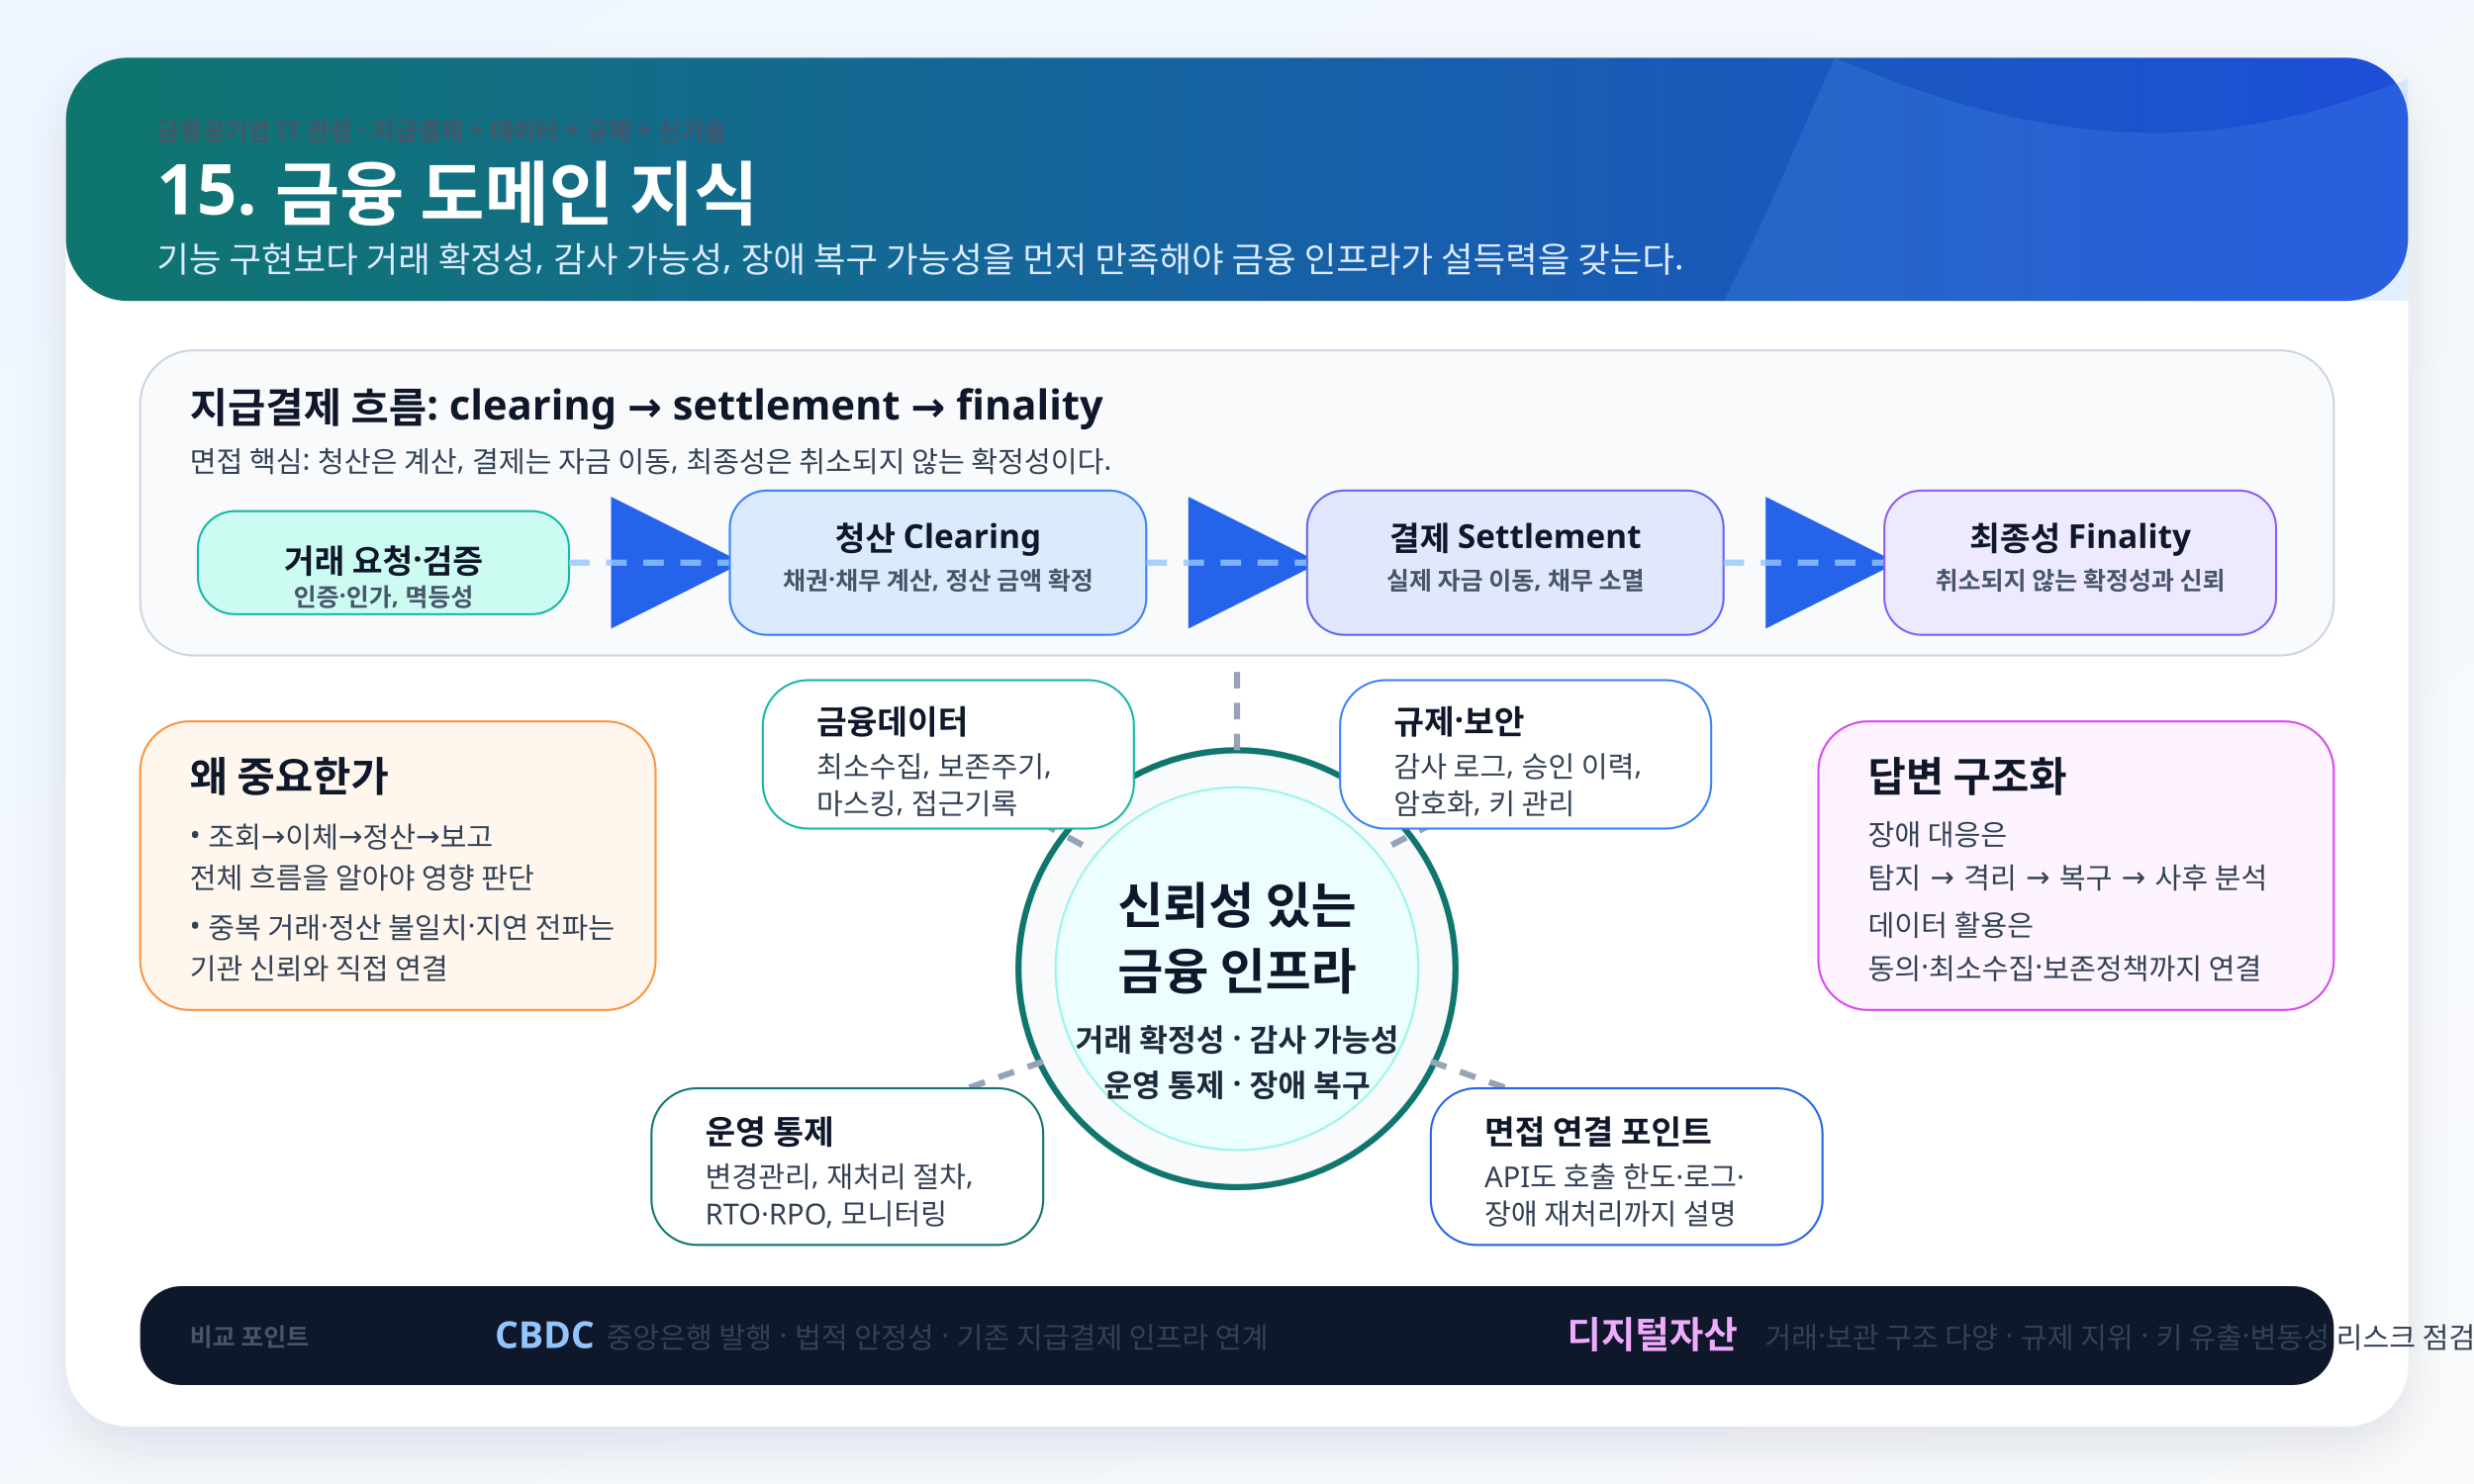
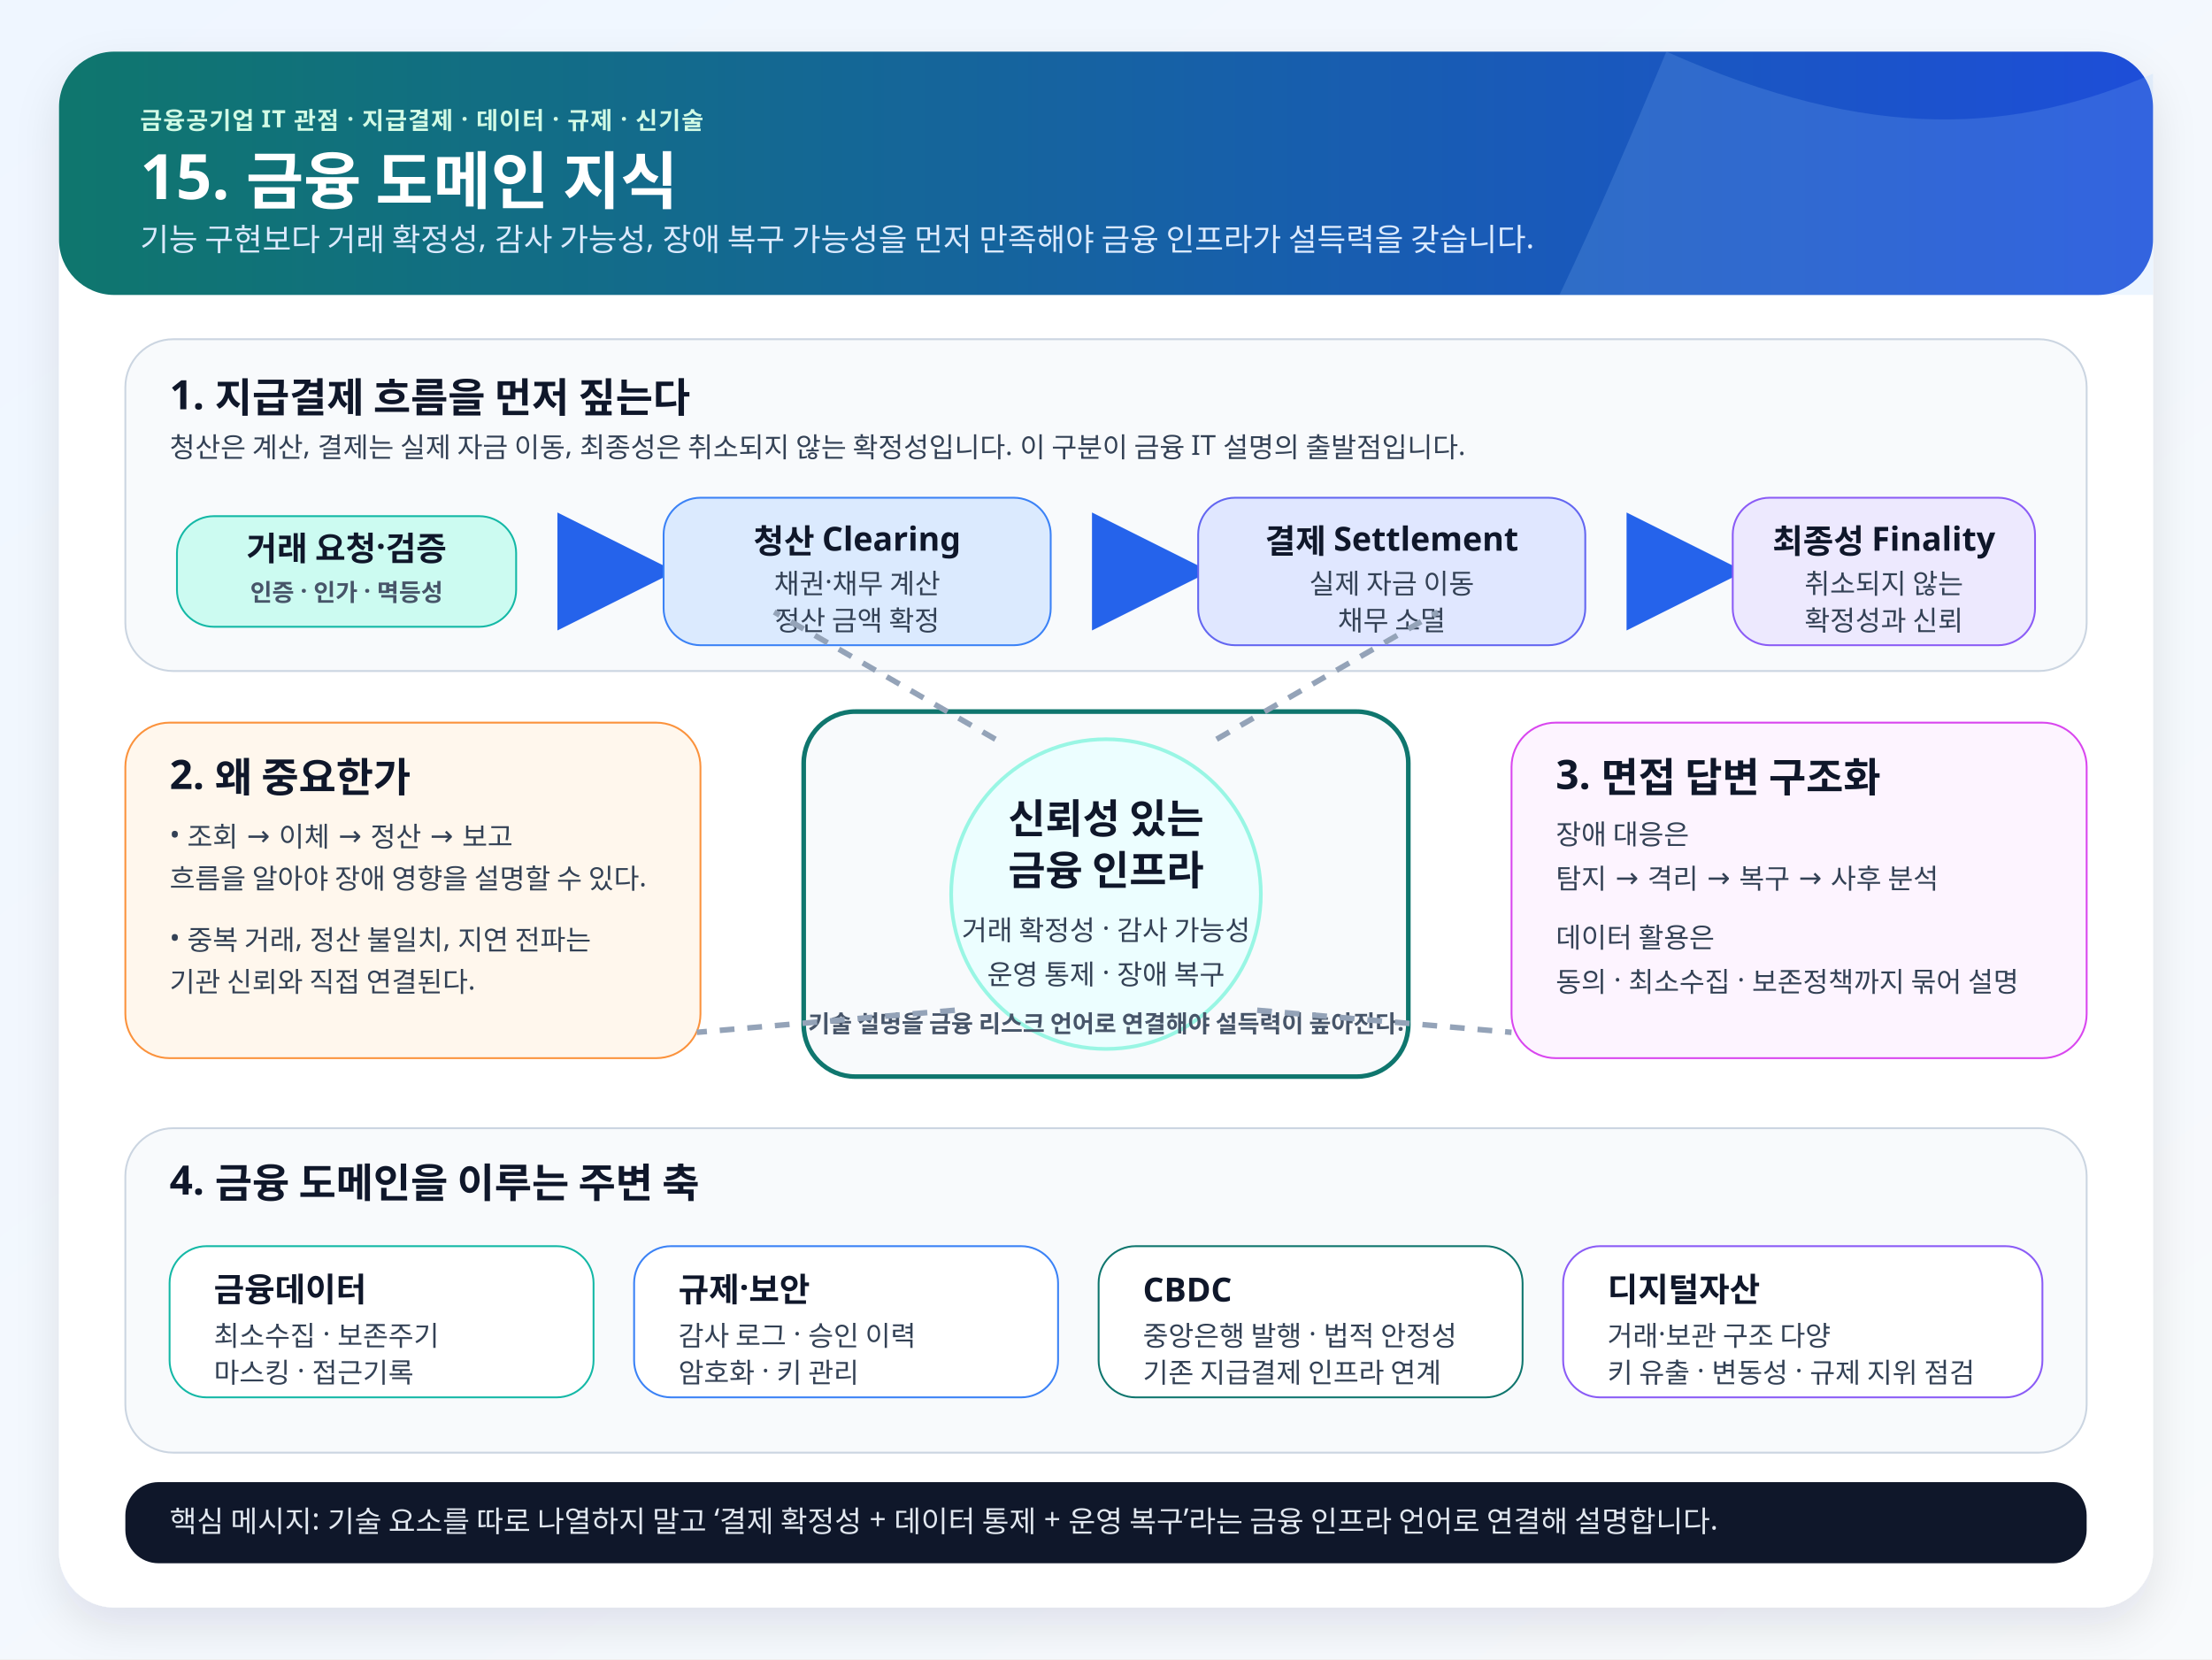
- <svg xmlns="http://www.w3.org/2000/svg" width="1200" height="720" viewBox="0 0 1200 720" role="img" aria-labelledby="title desc">
+ <svg xmlns="http://www.w3.org/2000/svg" width="1200" height="900" viewBox="0 0 1200 900" role="img" aria-labelledby="title desc">
  <defs>
    <linearGradient id="bg" x1="0" y1="0" x2="1" y2="1">
      <stop offset="0%" stop-color="#eff6ff" />
      <stop offset="100%" stop-color="#f8fafc" />
    </linearGradient>
    <linearGradient id="hero" x1="0" y1="0" x2="1" y2="0">
      <stop offset="0%" stop-color="#0f766e" />
      <stop offset="100%" stop-color="#1d4ed8" />
    </linearGradient>
    <linearGradient id="flow" x1="0" y1="0" x2="1" y2="0">
      <stop offset="0%" stop-color="#14b8a6" />
      <stop offset="100%" stop-color="#2563eb" />
    </linearGradient>
    <filter id="shadow" x="-20%" y="-20%" width="140%" height="140%">
      <feDropShadow dx="0" dy="10" stdDeviation="12" flood-color="#0f172a" flood-opacity="0.10" />
    </filter>
    <marker id="arrow" viewBox="0 0 10 10" refX="9" refY="5" markerWidth="8" markerHeight="8" orient="auto">
      <path d="M 0 0 L 10 5 L 0 10 z" fill="#2563eb" />
    </marker>
    <style>
-       .title { font: 700 34px 'Pretendard','Noto Sans KR',sans-serif; fill: #ffffff; }
-       .subtitle { font: 500 17px 'Pretendard','Noto Sans KR',sans-serif; fill: #dbeafe; }
-       .section { font: 700 20px 'Pretendard','Noto Sans KR',sans-serif; fill: #0f172a; }
-       .label { font: 700 16px 'Pretendard','Noto Sans KR',sans-serif; fill: #0f172a; }
-       .body { font: 500 14px 'Pretendard','Noto Sans KR',sans-serif; fill: #334155; }
-       .small { font: 600 12px 'Pretendard','Noto Sans KR',sans-serif; fill: #475569; }
-       .chip { font: 700 13px 'Pretendard','Noto Sans KR',sans-serif; fill: #0f172a; }
-       .centerTitle { font: 700 24px 'Pretendard','Noto Sans KR',sans-serif; fill: #0f172a; }
-       .centerBody { font: 600 15px 'Pretendard','Noto Sans KR',sans-serif; fill: #1e293b; }
-       .compareHead { font: 700 18px 'Pretendard','Noto Sans KR',sans-serif; }
+       text { font-family: 'Pretendard','Noto Sans KR',sans-serif; }
+       .title { font-size: 34px; font-weight: 800; fill: #ffffff; }
+       .subtitle { font-size: 17px; font-weight: 500; fill: #dbeafe; }
+       .kicker { font-size: 13px; font-weight: 700; fill: #d1fae5; letter-spacing: 0.04em; }
+       .section { font-size: 22px; font-weight: 800; fill: #0f172a; }
+       .label { font-size: 18px; font-weight: 800; fill: #0f172a; }
+       .body { font-size: 15px; font-weight: 500; fill: #334155; }
+       .small { font-size: 13px; font-weight: 700; fill: #475569; }
+       .chip { font-size: 13px; font-weight: 700; fill: #0f172a; }
+       .center { text-anchor: middle; }
+       .white { fill: #ffffff; }
+       .heroBody { font-size: 16px; font-weight: 500; fill: #e2e8f0; }
    </style>
  </defs>
-   <rect width="1200" height="720" fill="url(#bg)" />
-   <rect x="32" y="28" width="1136" height="664" rx="30" fill="#ffffff" filter="url(#shadow)" />
-   <rect x="32" y="28" width="1136" height="118" rx="30" fill="url(#hero)" />
-   <path d="M 890 28 C 1010 80, 1090 70, 1168 38 L 1168 146 L 836 146 C 855 110, 870 72, 890 28 Z" fill="#60a5fa" opacity="0.18" />
-   <text class="small" x="76" y="68">금융공기업 IT 관점 · 지급결제 + 데이터 + 규제 + 신기술</text>
-   <text class="title" x="76" y="104">15. 금융 도메인 지식</text>
-   <text class="subtitle" x="76" y="132">기능 구현보다 거래 확정성, 감사 가능성, 장애 복구 가능성을 먼저 만족해야 금융 인프라가 설득력을 갖는다.</text>
-   <rect x="68" y="170" width="1064" height="148" rx="26" fill="#f8fafc" stroke="#cbd5e1" />
-   <text class="section" x="92" y="205">지급결제 흐름: clearing → settlement → finality</text>
-   <text class="body" x="92" y="229">면접 핵심: 청산은 계산, 결제는 자금 이동, 최종성은 취소되지 않는 확정성이다.</text>
-   <rect x="96" y="248" width="180" height="50" rx="18" fill="#ccfbf1" stroke="#14b8a6" />
-   <text class="label" x="186" y="278" text-anchor="middle">거래 요청·검증</text>
-   <text class="small" x="186" y="294" text-anchor="middle">인증·인가, 멱등성</text>
-   <line x1="276" y1="273" x2="354" y2="273" stroke="url(#flow)" stroke-width="8" stroke-linecap="round" marker-end="url(#arrow)" />
-   <line x1="276" y1="273" x2="354" y2="273" stroke="#93c5fd" stroke-width="3" stroke-dasharray="10 8" opacity="0.8">
-     <animate attributeName="stroke-dashoffset" from="0" to="-72" dur="4s" repeatCount="indefinite" />
-   </line>
-   <rect x="354" y="238" width="202" height="70" rx="18" fill="#dbeafe" stroke="#3b82f6" />
-   <text class="label" x="455" y="267" text-anchor="middle">청산 Clearing</text>
-   <text class="small" x="455" y="286" text-anchor="middle">채권·채무 계산, 정산 금액 확정</text>
-   <line x1="556" y1="273" x2="634" y2="273" stroke="url(#flow)" stroke-width="8" stroke-linecap="round" marker-end="url(#arrow)" />
-   <line x1="556" y1="273" x2="634" y2="273" stroke="#93c5fd" stroke-width="3" stroke-dasharray="10 8" opacity="0.8">
-     <animate attributeName="stroke-dashoffset" from="0" to="-72" dur="4s" repeatCount="indefinite" />
-   </line>
-   <rect x="634" y="238" width="202" height="70" rx="18" fill="#e0e7ff" stroke="#6366f1" />
-   <text class="label" x="735" y="267" text-anchor="middle">결제 Settlement</text>
-   <text class="small" x="735" y="286" text-anchor="middle">실제 자금 이동, 채무 소멸</text>
-   <line x1="836" y1="273" x2="914" y2="273" stroke="url(#flow)" stroke-width="8" stroke-linecap="round" marker-end="url(#arrow)" />
-   <line x1="836" y1="273" x2="914" y2="273" stroke="#93c5fd" stroke-width="3" stroke-dasharray="10 8" opacity="0.8">
-     <animate attributeName="stroke-dashoffset" from="0" to="-72" dur="4s" repeatCount="indefinite" />
-   </line>
-   <rect x="914" y="238" width="190" height="70" rx="18" fill="#ede9fe" stroke="#8b5cf6" />
-   <text class="label" x="1009" y="267" text-anchor="middle">최종성 Finality</text>
-   <text class="small" x="1009" y="286" text-anchor="middle">취소되지 않는 확정성과 신뢰</text>
-   <circle cx="600" cy="470" r="106" fill="#f8fafc" stroke="#0f766e" stroke-width="3" />
-   <circle cx="600" cy="470" r="88" fill="#ecfeff" stroke="#99f6e4" />
-   <text class="centerTitle" x="600" y="448" text-anchor="middle">신뢰성 있는</text>
-   <text class="centerTitle" x="600" y="480" text-anchor="middle">금융 인프라</text>
-   <text class="centerBody" x="600" y="510" text-anchor="middle">거래 확정성 · 감사 가능성</text>
-   <text class="centerBody" x="600" y="532" text-anchor="middle">운영 통제 · 장애 복구</text>
-   <path d="M 600 364 L 600 324" stroke="#94a3b8" stroke-width="3" stroke-dasharray="8 7" />
-   <path d="M 525 410 L 418 352" stroke="#94a3b8" stroke-width="3" stroke-dasharray="8 7" />
-   <path d="M 675 410 L 786 352" stroke="#94a3b8" stroke-width="3" stroke-dasharray="8 7" />
-   <path d="M 506 515 L 390 556" stroke="#94a3b8" stroke-width="3" stroke-dasharray="8 7" />
-   <path d="M 694 515 L 810 556" stroke="#94a3b8" stroke-width="3" stroke-dasharray="8 7" />
-   <rect x="370" y="330" width="180" height="72" rx="22" fill="#ffffff" stroke="#14b8a6" />
-   <text class="label" x="396" y="356">금융데이터</text>
-   <text class="body" x="396" y="377">최소수집, 보존주기,</text>
-   <text class="body" x="396" y="395">마스킹, 접근기록</text>
-   <rect x="650" y="330" width="180" height="72" rx="22" fill="#ffffff" stroke="#3b82f6" />
-   <text class="label" x="676" y="356">규제·보안</text>
-   <text class="body" x="676" y="377">감사 로그, 승인 이력,</text>
-   <text class="body" x="676" y="395">암호화, 키 관리</text>
-   <rect x="316" y="528" width="190" height="76" rx="22" fill="#ffffff" stroke="#0f766e" />
-   <text class="label" x="342" y="555">운영 통제</text>
-   <text class="body" x="342" y="576">변경관리, 재처리 절차,</text>
-   <text class="body" x="342" y="594">RTO·RPO, 모니터링</text>
-   <rect x="694" y="528" width="190" height="76" rx="22" fill="#ffffff" stroke="#2563eb" />
-   <text class="label" x="720" y="555">면접 연결 포인트</text>
-   <text class="body" x="720" y="576">API도 호출 한도·로그·</text>
-   <text class="body" x="720" y="594">장애 재처리까지 설명</text>
-   <rect x="68" y="350" width="250" height="140" rx="24" fill="#fff7ed" stroke="#fb923c" />
-   <text class="section" x="92" y="384">왜 중요한가</text>
-   <text class="body" x="92" y="410">• 조회→이체→정산→보고</text>
-   <text class="body" x="92" y="431">  전체 흐름을 알아야 영향 판단</text>
-   <text class="body" x="92" y="454">• 중복 거래·정산 불일치·지연 전파는</text>
-   <text class="body" x="92" y="475">  기관 신뢰와 직접 연결</text>
-   <rect x="882" y="350" width="250" height="140" rx="24" fill="#fdf4ff" stroke="#d946ef" />
-   <text class="section" x="906" y="384">답변 구조화</text>
-   <text class="body" x="906" y="410">장애 대응은</text>
-   <text class="body" x="906" y="431">탐지 → 격리 → 복구 → 사후 분석</text>
-   <text class="body" x="906" y="454">데이터 활용은</text>
-   <text class="body" x="906" y="475">동의·최소수집·보존정책까지 연결</text>
-   <rect x="68" y="624" width="1064" height="48" rx="20" fill="#0f172a" />
-   <text class="small" x="92" y="653" fill="#cbd5e1">비교 포인트</text>
-   <text class="compareHead" x="240" y="654" fill="#93c5fd">CBDC</text>
-   <text class="body" x="294" y="654" fill="#e2e8f0">중앙은행 발행 · 법적 안정성 · 기존 지급결제 인프라 연계</text>
-   <text class="compareHead" x="760" y="654" fill="#f0abfc">디지털자산</text>
-   <text class="body" x="856" y="654" fill="#e2e8f0">거래·보관 구조 다양 · 규제 지위 · 키 유출·변동성 리스크 점검</text>
+   <rect width="1200" height="900" fill="url(#bg)" />
+   <rect x="32" y="28" width="1136" height="844" rx="30" fill="#ffffff" filter="url(#shadow)" />
+   <rect x="32" y="28" width="1136" height="132" rx="30" fill="url(#hero)" />
+   <path d="M 904 28 C 1016 78, 1094 72, 1168 40 L 1168 160 L 846 160 C 866 118, 884 76, 904 28 Z" fill="#93c5fd" opacity="0.18" />
+   <text class="kicker" x="76" y="70">금융공기업 IT 관점 · 지급결제 · 데이터 · 규제 · 신기술</text>
+   <text class="title" x="76" y="108">15. 금융 도메인 지식</text>
+   <text class="subtitle" x="76" y="136">기능 구현보다 거래 확정성, 감사 가능성, 장애 복구 가능성을 먼저 만족해야 금융 인프라가 설득력을 갖습니다.</text>
+   <rect x="68" y="184" width="1064" height="180" rx="26" fill="#f8fafc" stroke="#cbd5e1" />
+   <text class="section" x="92" y="222">1. 지급결제 흐름을 먼저 짚는다</text>
+   <text class="body" x="92" y="248">청산은 계산, 결제는 실제 자금 이동, 최종성은 취소되지 않는 확정성입니다. 이 구분이 금융 IT 설명의 출발점입니다.</text>
+   <rect x="96" y="280" width="184" height="60" rx="20" fill="#ccfbf1" stroke="#14b8a6" />
+   <text class="label center" x="188" y="304">거래 요청·검증</text>
+   <text class="small center" x="188" y="326">인증 · 인가 · 멱등성</text>
+   <line x1="280" y1="310" x2="360" y2="310" stroke="url(#flow)" stroke-width="8" stroke-linecap="round" marker-end="url(#arrow)" />
+   <rect x="360" y="270" width="210" height="80" rx="20" fill="#dbeafe" stroke="#3b82f6" />
+   <text class="label center" x="465" y="300">청산 Clearing</text>
+   <text class="body center" x="465" y="322">채권·채무 계산</text>
+   <text class="body center" x="465" y="342">정산 금액 확정</text>
+   <line x1="570" y1="310" x2="650" y2="310" stroke="url(#flow)" stroke-width="8" stroke-linecap="round" marker-end="url(#arrow)" />
+   <rect x="650" y="270" width="210" height="80" rx="20" fill="#e0e7ff" stroke="#6366f1" />
+   <text class="label center" x="755" y="300">결제 Settlement</text>
+   <text class="body center" x="755" y="322">실제 자금 이동</text>
+   <text class="body center" x="755" y="342">채무 소멸</text>
+   <line x1="860" y1="310" x2="940" y2="310" stroke="url(#flow)" stroke-width="8" stroke-linecap="round" marker-end="url(#arrow)" />
+   <rect x="940" y="270" width="164" height="80" rx="20" fill="#ede9fe" stroke="#8b5cf6" />
+   <text class="label center" x="1022" y="300">최종성 Finality</text>
+   <text class="body center" x="1022" y="322">취소되지 않는</text>
+   <text class="body center" x="1022" y="342">확정성과 신뢰</text>
+   <rect x="68" y="392" width="312" height="182" rx="24" fill="#fff7ed" stroke="#fb923c" />
+   <text class="section" x="92" y="428">2. 왜 중요한가</text>
+   <text class="body" x="92" y="458">• 조회 → 이체 → 정산 → 보고</text>
+   <text class="body" x="92" y="482">  흐름을 알아야 장애 영향을 설명할 수 있다.</text>
+   <text class="body" x="92" y="514">• 중복 거래, 정산 불일치, 지연 전파는</text>
+   <text class="body" x="92" y="538">  기관 신뢰와 직접 연결된다.</text>
+   <rect x="436" y="386" width="328" height="198" rx="28" fill="#f8fafc" stroke="#0f766e" stroke-width="2.5" />
+   <circle cx="600" cy="485" r="84" fill="#ecfeff" stroke="#99f6e4" stroke-width="2" />
+   <text class="section center" x="600" y="452">신뢰성 있는</text>
+   <text class="section center" x="600" y="480">금융 인프라</text>
+   <text class="body center" x="600" y="510">거래 확정성 · 감사 가능성</text>
+   <text class="body center" x="600" y="534">운영 통제 · 장애 복구</text>
+   <text class="small center" x="600" y="560">기술 설명을 금융 리스크 언어로 연결해야 설득력이 높아진다.</text>
+   <rect x="820" y="392" width="312" height="182" rx="24" fill="#fdf4ff" stroke="#d946ef" />
+   <text class="section" x="844" y="428">3. 면접 답변 구조화</text>
+   <text class="body" x="844" y="458">장애 대응은</text>
+   <text class="body" x="844" y="482">탐지 → 격리 → 복구 → 사후 분석</text>
+   <text class="body" x="844" y="514">데이터 활용은</text>
+   <text class="body" x="844" y="538">동의 · 최소수집 · 보존정책까지 묶어 설명</text>
+   <path d="M 540 401 L 420 332" stroke="#94a3b8" stroke-width="3" stroke-dasharray="8 7" />
+   <path d="M 660 401 L 780 332" stroke="#94a3b8" stroke-width="3" stroke-dasharray="8 7" />
+   <path d="M 518 548 L 378 560" stroke="#94a3b8" stroke-width="3" stroke-dasharray="8 7" />
+   <path d="M 682 548 L 820 560" stroke="#94a3b8" stroke-width="3" stroke-dasharray="8 7" />
+   <rect x="68" y="612" width="1064" height="176" rx="26" fill="#f8fafc" stroke="#cbd5e1" />
+   <text class="section" x="92" y="648">4. 금융 도메인을 이루는 주변 축</text>
+   <rect x="92" y="676" width="230" height="82" rx="20" fill="#ffffff" stroke="#14b8a6" />
+   <text class="label" x="116" y="706">금융데이터</text>
+   <text class="body" x="116" y="730">최소수집 · 보존주기</text>
+   <text class="body" x="116" y="750">마스킹 · 접근기록</text>
+   <rect x="344" y="676" width="230" height="82" rx="20" fill="#ffffff" stroke="#3b82f6" />
+   <text class="label" x="368" y="706">규제·보안</text>
+   <text class="body" x="368" y="730">감사 로그 · 승인 이력</text>
+   <text class="body" x="368" y="750">암호화 · 키 관리</text>
+   <rect x="596" y="676" width="230" height="82" rx="20" fill="#ffffff" stroke="#0f766e" />
+   <text class="label" x="620" y="706">CBDC</text>
+   <text class="body" x="620" y="730">중앙은행 발행 · 법적 안정성</text>
+   <text class="body" x="620" y="750">기존 지급결제 인프라 연계</text>
+   <rect x="848" y="676" width="260" height="82" rx="20" fill="#ffffff" stroke="#8b5cf6" />
+   <text class="label" x="872" y="706">디지털자산</text>
+   <text class="body" x="872" y="730">거래·보관 구조 다양</text>
+   <text class="body" x="872" y="750">키 유출 · 변동성 · 규제 지위 점검</text>
+   <rect x="68" y="804" width="1064" height="44" rx="18" fill="#0f172a" />
+   <text class="heroBody" x="92" y="831">핵심 메시지: 기술 요소를 따로 나열하지 말고 ‘결제 확정성 + 데이터 통제 + 운영 복구’라는 금융 인프라 언어로 연결해 설명합니다.</text>
</svg>
